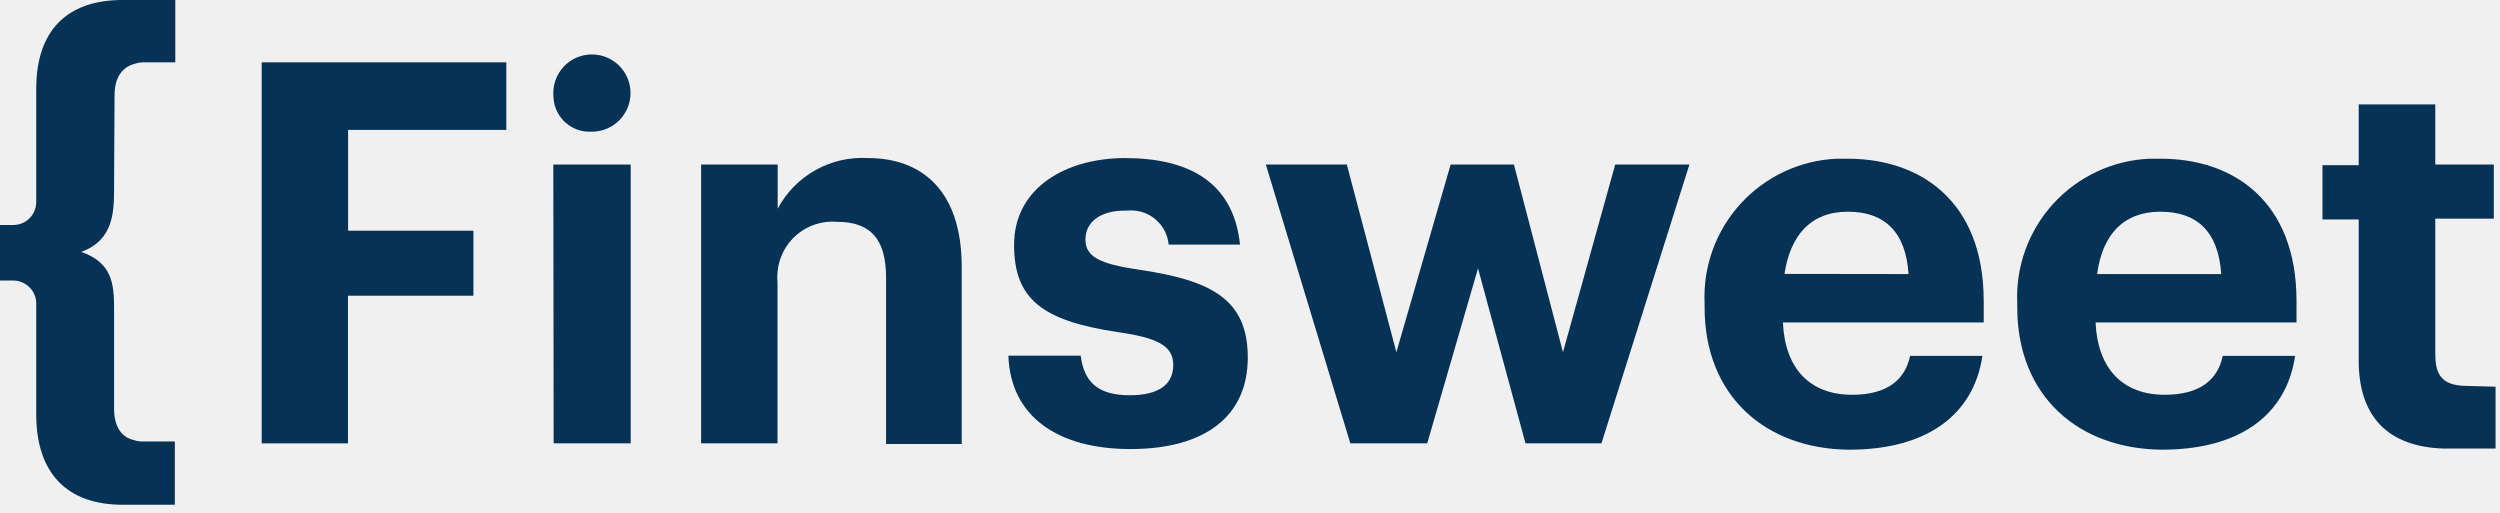
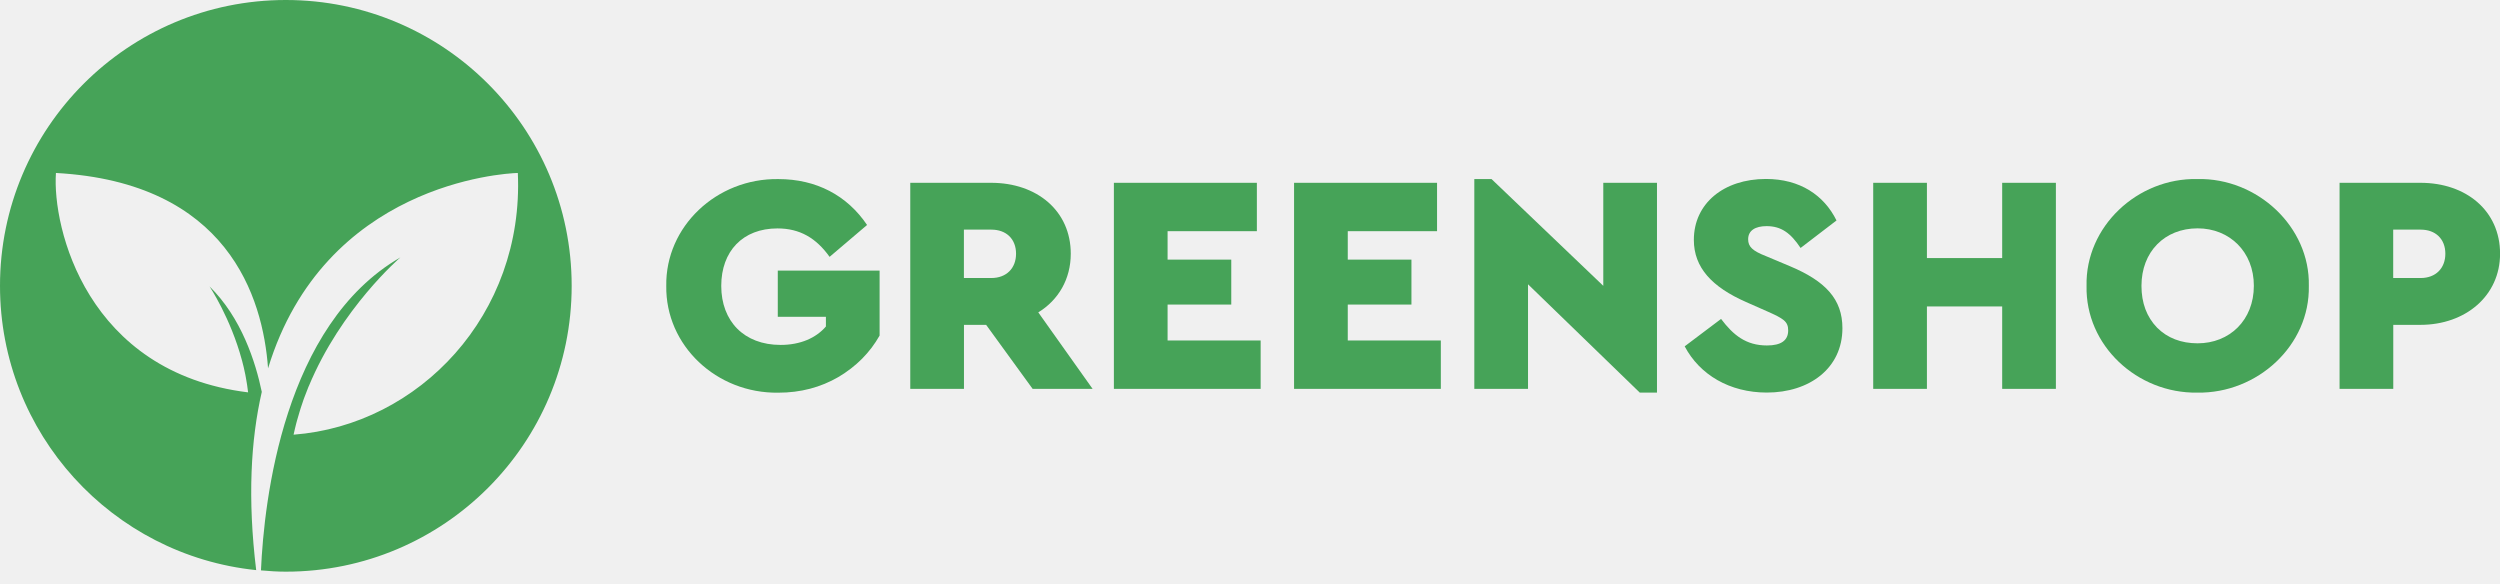
- <svg xmlns="http://www.w3.org/2000/svg" width="122" height="25" viewBox="0 0 122 25" fill="none">
-   <g clip-path="url(#clip0_201_2)">
-     <path d="M121.784 18.871V21.89H119.252C116.549 21.806 115.105 20.346 115.105 17.605V10.71H113.337V8.061H115.105V5.096H118.842V8.03H121.699V10.671H118.842V17.234C118.842 18.122 119.02 18.833 120.387 18.833L121.784 18.871Z" fill="#063255" />
-     <path d="M98.442 15.003V14.802C98.401 13.914 98.536 13.027 98.84 12.191C99.143 11.355 99.608 10.588 100.208 9.932C100.809 9.276 101.532 8.746 102.338 8.37C103.144 7.995 104.016 7.782 104.904 7.745C105.082 7.745 105.267 7.745 105.445 7.745C108.974 7.745 112.07 9.799 112.07 14.694V15.736H102.264C102.364 17.991 103.584 19.265 105.638 19.265C107.406 19.265 108.232 18.493 108.472 17.366H112.001C111.568 20.308 109.221 21.945 105.507 21.945C101.43 21.914 98.442 19.335 98.442 15.003ZM108.395 13.374C108.263 11.32 107.229 10.331 105.43 10.331C103.63 10.331 102.596 11.443 102.341 13.374H108.395Z" fill="#063255" />
-     <path d="M83.184 15.003V14.802C83.143 13.915 83.278 13.029 83.58 12.194C83.882 11.36 84.346 10.593 84.945 9.937C85.544 9.282 86.266 8.751 87.07 8.375C87.874 7.998 88.744 7.784 89.631 7.745C89.809 7.745 89.994 7.745 90.172 7.745C93.701 7.745 96.805 9.799 96.805 14.694V15.736H87.006C87.106 17.991 88.326 19.265 90.38 19.265C92.148 19.265 92.975 18.493 93.214 17.366H96.743C96.303 20.308 93.955 21.945 90.241 21.945C86.172 21.914 83.184 19.335 83.184 15.003ZM93.137 13.374C93.005 11.32 91.971 10.331 90.172 10.331C88.373 10.331 87.369 11.474 87.083 13.366L93.137 13.374Z" fill="#063255" />
-     <path d="M61.773 8.03H65.726L68.143 17.188L70.791 8.03H73.88L76.273 17.188L78.822 8.03H82.443L78.15 21.636H74.444L72.127 13.096L69.648 21.636H65.896L61.773 8.03Z" fill="#063255" />
-     <path d="M49.209 17.358H52.738C52.9 18.586 53.51 19.288 55.131 19.288C56.583 19.288 57.255 18.74 57.255 17.806C57.255 16.872 56.483 16.478 54.506 16.2C50.885 15.652 49.487 14.609 49.487 11.953C49.487 9.119 52.081 7.714 54.892 7.714C57.911 7.714 60.189 8.81 60.513 11.938H57.031C57.009 11.696 56.939 11.461 56.825 11.246C56.712 11.032 56.557 10.842 56.369 10.687C56.182 10.533 55.966 10.417 55.733 10.347C55.501 10.277 55.257 10.253 55.016 10.277H54.9C53.68 10.277 52.969 10.849 52.969 11.683C52.969 12.517 53.626 12.88 55.618 13.165C59 13.675 60.892 14.532 60.892 17.443C60.892 20.354 58.753 21.914 55.17 21.914C51.587 21.914 49.309 20.3 49.209 17.358Z" fill="#063255" />
-     <path d="M34.214 8.03H37.951V10.185C38.372 9.394 39.012 8.741 39.793 8.303C40.575 7.865 41.466 7.66 42.36 7.714C45.008 7.714 46.931 9.328 46.931 13.011V21.667H43.24V13.551C43.24 11.706 42.522 10.826 40.854 10.826C40.502 10.795 40.147 10.834 39.809 10.941C39.472 11.048 39.159 11.22 38.889 11.449C38.618 11.677 38.395 11.956 38.233 12.271C38.071 12.585 37.972 12.928 37.943 13.281C37.924 13.445 37.924 13.611 37.943 13.775V21.636H34.214V8.03Z" fill="#063255" />
-     <path d="M27.002 4.61C26.989 4.237 27.086 3.869 27.282 3.552C27.478 3.234 27.763 2.982 28.102 2.827C28.442 2.673 28.819 2.622 29.187 2.682C29.555 2.741 29.897 2.909 30.17 3.163C30.443 3.418 30.634 3.747 30.719 4.11C30.804 4.473 30.78 4.853 30.649 5.202C30.518 5.552 30.287 5.854 29.984 6.072C29.681 6.289 29.321 6.412 28.948 6.424H28.878C28.647 6.439 28.415 6.408 28.196 6.333C27.977 6.257 27.775 6.14 27.601 5.986C27.427 5.833 27.286 5.646 27.184 5.438C27.083 5.23 27.024 5.003 27.01 4.772C27.003 4.718 27.001 4.664 27.002 4.61ZM27.002 8.03H30.778V21.636H27.018L27.002 8.03Z" fill="#063255" />
-     <path d="M12.771 3.042H24.709V6.339H16.987V11.258H23.103V14.431H16.98V21.636H12.771V3.042Z" fill="#063255" />
-     <path d="M5.567 9.127C5.567 10.293 5.567 11.713 3.961 12.293C5.606 12.856 5.567 14.053 5.567 15.304V19.937C5.567 20.817 5.922 21.35 6.556 21.481C6.695 21.528 6.841 21.549 6.988 21.543H8.532V24.632H5.984C3.266 24.632 1.768 23.087 1.768 20.223V14.74C1.749 14.459 1.625 14.195 1.42 14.001C1.216 13.806 0.946 13.695 0.664 13.69H0V10.98H0.664C0.952 10.976 1.227 10.862 1.433 10.661C1.638 10.459 1.758 10.187 1.768 9.899V4.339C1.768 1.521 3.235 0 5.984 0H8.555V3.042H7.011C6.864 3.043 6.718 3.066 6.579 3.112C5.946 3.274 5.59 3.799 5.59 4.656L5.567 9.127Z" fill="#063255" />
+ <svg xmlns="http://www.w3.org/2000/svg" width="150" height="35" viewBox="0 0 150 35" fill="none">
+   <g clip-path="url(#clip0_2_71)">
+     <path d="M17.15 0C7.677 0 0 7.677 0 17.15C0 26.02 6.735 33.318 15.371 34.207C14.85 29.913 15.044 26.4 15.707 23.514C15.335 21.723 14.49 19.07 12.573 17.186C12.573 17.186 13.835 19.078 14.518 21.621C14.518 21.625 14.522 21.63 14.522 21.634C14.595 21.904 14.66 22.179 14.716 22.462C14.728 22.527 14.74 22.592 14.753 22.66C14.805 22.951 14.854 23.243 14.886 23.542C5.195 22.353 3.129 13.657 3.356 10.378C13.665 10.948 15.775 17.829 16.083 22.099C19.459 11.041 30.184 10.402 31.07 10.378C31.454 18.876 25.151 25.503 17.615 26.081C17.663 25.85 17.72 25.62 17.777 25.393C17.793 25.325 17.813 25.26 17.833 25.191C17.878 25.03 17.922 24.868 17.975 24.706C17.995 24.637 18.019 24.565 18.039 24.496C18.096 24.318 18.157 24.144 18.217 23.966C18.233 23.926 18.246 23.885 18.262 23.845C18.339 23.635 18.419 23.433 18.5 23.23C18.508 23.214 18.512 23.194 18.52 23.178C18.52 23.178 18.52 23.178 18.525 23.178C20.457 18.504 24.023 15.444 24.023 15.444C17.025 19.487 15.844 29.998 15.658 34.223C16.151 34.268 16.645 34.3 17.15 34.3C26.622 34.3 34.3 26.622 34.3 17.15C34.3 7.677 26.622 0 17.15 0Z" fill="#46A358" />
+     <path d="M46.704 10.745C48.972 10.745 50.824 11.72 52.024 13.499L49.776 15.411C48.972 14.287 47.998 13.705 46.647 13.705C44.569 13.705 43.275 15.071 43.275 17.153C43.275 19.272 44.642 20.695 46.837 20.695C48.018 20.695 48.956 20.283 49.554 19.591V19.009H46.667V16.236H52.776V20.133C52.194 21.164 51.369 21.989 50.302 22.623C49.235 23.242 48.034 23.561 46.704 23.561C42.992 23.618 39.924 20.731 39.976 17.153C39.92 13.596 42.992 10.689 46.704 10.745Z" fill="#46A358" />
+     <path d="M61.958 23.332L59.168 19.491H57.838V23.332H54.616V10.968H59.467C62.22 10.968 64.246 12.654 64.246 15.222C64.246 16.738 63.514 17.995 62.297 18.743L65.556 23.332H61.958ZM57.834 16.681H59.483C60.381 16.681 60.963 16.099 60.963 15.222C60.963 14.344 60.381 13.778 59.483 13.778H57.834V16.681Z" fill="#46A358" />
+     <path d="M66.833 10.968H75.412V13.871H70.055V15.577H73.876V18.274H70.055V20.429H75.639V23.332H66.833V10.968Z" fill="#46A358" />
+     <path d="M77.644 10.968H86.223V13.871H80.866V15.577H84.687V18.274H80.866V20.429H86.45V23.332H77.644V10.968Z" fill="#46A358" />
+     <path d="M99.419 10.968V23.558H98.388L91.681 17.057V23.331H88.459V10.742H89.49L96.197 17.15V10.968H99.419Z" fill="#46A358" />
+     <path d="M103.264 19.135C103.996 20.109 104.764 20.728 106.017 20.728C106.862 20.728 107.291 20.429 107.291 19.826C107.291 19.285 107.008 19.115 106.033 18.682L104.76 18.12C102.718 17.219 101.631 16.058 101.631 14.393C101.631 12.201 103.43 10.738 105.957 10.738C107.998 10.738 109.442 11.712 110.19 13.228L108.035 14.878C107.436 13.98 106.874 13.568 105.993 13.568C105.318 13.568 104.889 13.831 104.889 14.356C104.889 14.805 105.152 15.052 105.957 15.367L107.38 15.965C109.535 16.867 110.545 17.951 110.545 19.693C110.545 22.09 108.576 23.554 106.009 23.554C103.782 23.554 101.982 22.487 101.081 20.78L103.264 19.135Z" fill="#46A358" />
+     <path d="M112.393 10.968H115.615V15.484H120.131V10.968H123.353V23.332H120.131V18.387H115.615V23.332H112.393V10.968Z" fill="#46A358" />
+     <path d="M131.843 10.742C135.441 10.665 138.607 13.608 138.53 17.15C138.603 20.728 135.441 23.614 131.843 23.558C128.229 23.614 125.116 20.728 125.193 17.15C125.116 13.608 128.229 10.669 131.843 10.742ZM131.859 13.701C129.874 13.701 128.488 15.108 128.488 17.15C128.488 18.181 128.807 19.022 129.426 19.661C130.044 20.279 130.869 20.599 131.859 20.599C133.772 20.599 135.231 19.212 135.231 17.15C135.235 15.108 133.772 13.701 131.859 13.701Z" fill="#46A358" />
+     <path d="M140.374 10.968H145.226C147.979 10.968 150.004 12.654 150.004 15.222C150.004 17.752 147.926 19.491 145.226 19.491H143.596V23.332H140.374V10.968ZM145.242 16.681C146.139 16.681 146.721 16.099 146.721 15.222C146.721 14.344 146.139 13.778 145.242 13.778H143.592V16.681H145.242Z" fill="#46A358" />
  </g>
  <defs>
-     <clipPath id="clip0_201_2">
-       <rect width="122" height="24.709" fill="white" />
+     <clipPath id="clip0_2_71">
+       <rect width="150" height="34.3" fill="white" />
    </clipPath>
  </defs>
</svg>
